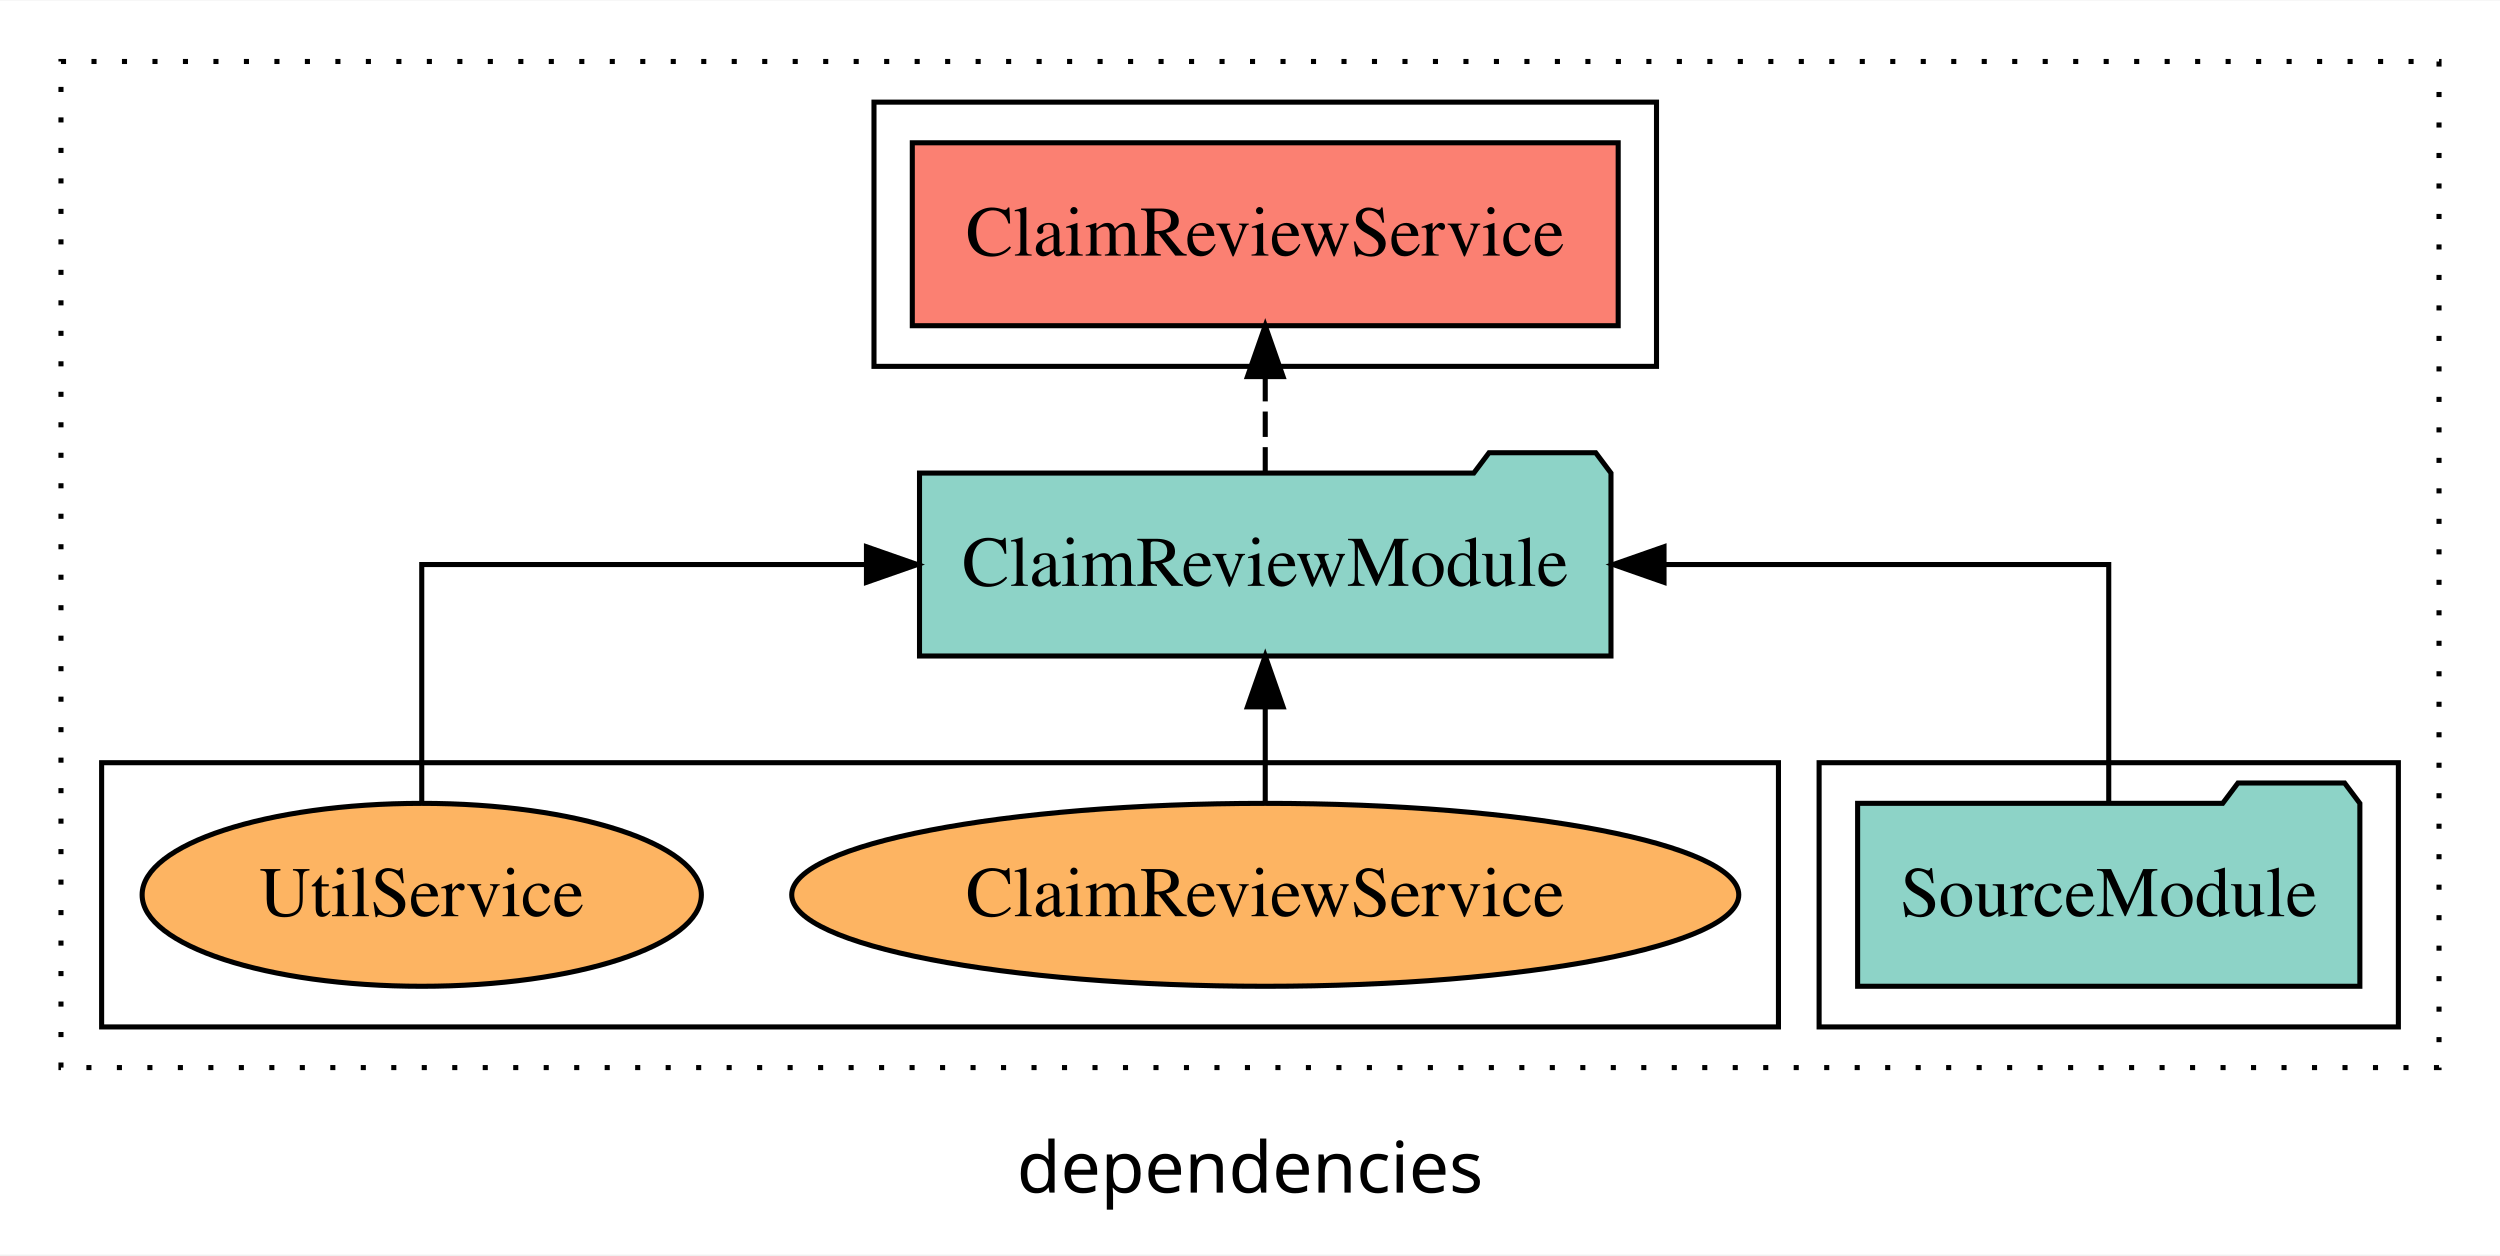
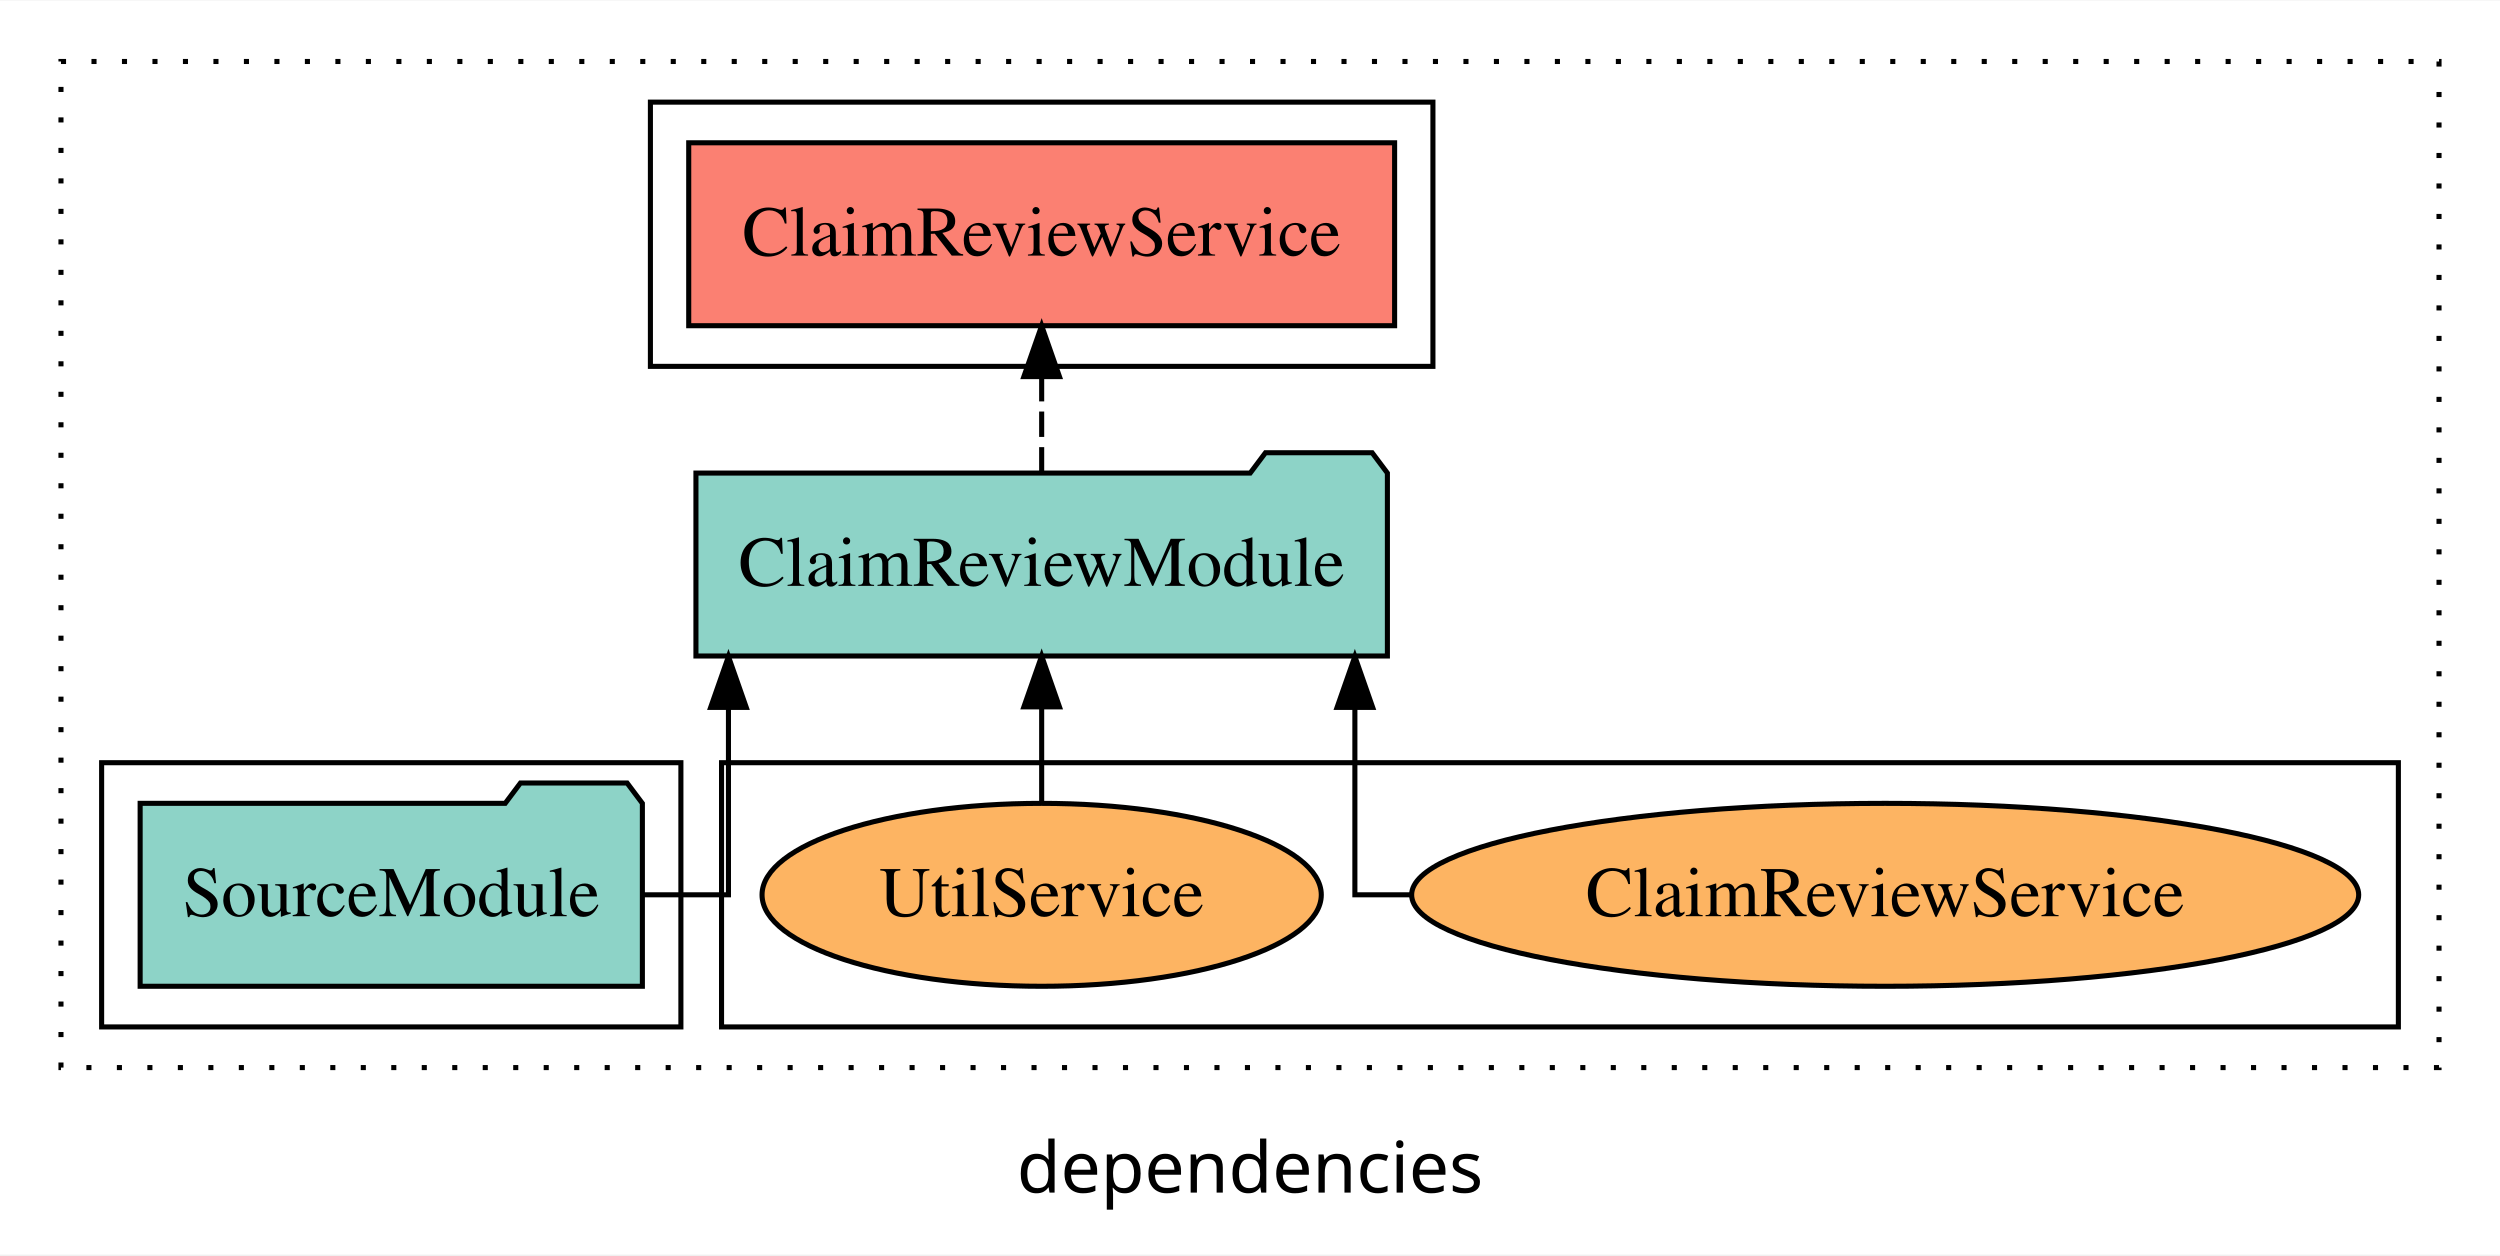
<svg xmlns="http://www.w3.org/2000/svg" width="492pt" height="247pt" viewBox="0.00 0.00 492.00 246.80">
  <g id="graph0" class="graph" transform="scale(1 1) rotate(0) translate(4 242.8)">
    <polygon fill="white" stroke="transparent" points="-4,4 -4,-242.8 488,-242.8 488,4 -4,4" />
    <text text-anchor="middle" x="242" y="-8.2" font-family="sans-serif" font-size="14.00">dependencies</text>
    <g id="clust1" class="cluster">
      <polygon fill="none" stroke="black" stroke-dasharray="1,5" points="8,-32.8 8,-230.8 476,-230.8 476,-32.8 8,-32.8" />
    </g>
+     <g id="clust6" class="cluster">
+       <polygon fill="none" stroke="black" points="138,-40.8 138,-92.8 468,-92.8 468,-40.8 138,-40.8" />
+     </g>
    <g id="clust3" class="cluster">
-       <polygon fill="none" stroke="black" points="354,-40.8 354,-92.8 468,-92.8 468,-40.8 354,-40.8" />
+       <polygon fill="none" stroke="black" points="16,-40.8 16,-92.8 130,-92.8 130,-40.8 16,-40.8" />
    </g>
    <g id="clust4" class="cluster">
-       <polygon fill="none" stroke="black" points="168,-170.8 168,-222.8 322,-222.8 322,-170.8 168,-170.8" />
-     </g>
-     <g id="clust6" class="cluster">
-       <polygon fill="none" stroke="black" points="16,-40.8 16,-92.8 346,-92.8 346,-40.8 16,-40.8" />
+       <polygon fill="none" stroke="black" points="124,-170.8 124,-222.8 278,-222.8 278,-170.8 124,-170.8" />
    </g>
    <g id="node1" class="node">
-       <polygon fill="#8dd3c7" stroke="black" points="460.42,-84.8 457.42,-88.8 436.42,-88.8 433.42,-84.8 361.58,-84.8 361.58,-48.8 460.42,-48.8 460.42,-84.8" />
-       <text text-anchor="middle" x="411" y="-62.6" font-family="Times,serif" font-size="14.00">SourceModule</text>
+       <polygon fill="#8dd3c7" stroke="black" points="122.42,-84.8 119.42,-88.8 98.42,-88.8 95.42,-84.8 23.58,-84.8 23.58,-48.8 122.42,-48.8 122.42,-84.8" />
+       <text text-anchor="middle" x="73" y="-62.6" font-family="Times,serif" font-size="14.00">SourceModule</text>
    </g>
    <g id="node2" class="node">
-       <polygon fill="#8dd3c7" stroke="black" points="313.04,-149.8 310.04,-153.8 289.04,-153.8 286.04,-149.8 176.96,-149.8 176.96,-113.8 313.04,-113.8 313.04,-149.8" />
-       <text text-anchor="middle" x="245" y="-127.6" font-family="Times,serif" font-size="14.00">ClaimReviewModule</text>
+       <polygon fill="#8dd3c7" stroke="black" points="269.04,-149.8 266.04,-153.8 245.04,-153.8 242.04,-149.8 132.96,-149.8 132.96,-113.8 269.04,-113.8 269.04,-149.8" />
+       <text text-anchor="middle" x="201" y="-127.6" font-family="Times,serif" font-size="14.00">ClaimReviewModule</text>
    </g>
    <g id="edge1" class="edge">
-       <path fill="none" stroke="black" d="M411,-84.91C411,-104.14 411,-131.8 411,-131.8 411,-131.8 323.48,-131.8 323.48,-131.8" />
-       <polygon fill="black" stroke="black" points="323.48,-128.3 313.48,-131.8 323.48,-135.3 323.48,-128.3" />
+       <path fill="none" stroke="black" d="M122.27,-66.8C132.04,-66.8 139.36,-66.8 139.36,-66.8 139.36,-66.8 139.36,-103.69 139.36,-103.69" />
+       <polygon fill="black" stroke="black" points="135.86,-103.69 139.36,-113.69 142.86,-103.69 135.86,-103.69" />
    </g>
    <g id="node3" class="node">
-       <polygon fill="#fb8072" stroke="black" points="314.46,-214.8 175.54,-214.8 175.54,-178.8 314.46,-178.8 314.46,-214.8" />
-       <text text-anchor="middle" x="245" y="-192.6" font-family="Times,serif" font-size="14.00">ClaimReviewService </text>
+       <polygon fill="#fb8072" stroke="black" points="270.46,-214.8 131.54,-214.8 131.54,-178.8 270.46,-178.8 270.46,-214.8" />
+       <text text-anchor="middle" x="201" y="-192.6" font-family="Times,serif" font-size="14.00">ClaimReviewService </text>
    </g>
    <g id="edge2" class="edge">
-       <path fill="none" stroke="black" stroke-dasharray="5,2" d="M245,-149.91C245,-149.91 245,-168.79 245,-168.79" />
-       <polygon fill="black" stroke="black" points="241.5,-168.79 245,-178.79 248.5,-168.79 241.5,-168.79" />
+       <path fill="none" stroke="black" stroke-dasharray="5,2" d="M201,-149.91C201,-149.91 201,-168.79 201,-168.79" />
+       <polygon fill="black" stroke="black" points="197.5,-168.79 201,-178.79 204.5,-168.79 197.5,-168.79" />
    </g>
    <g id="node4" class="node">
-       <ellipse fill="#fdb462" stroke="black" cx="245" cy="-66.8" rx="93.19" ry="18" />
-       <text text-anchor="middle" x="245" y="-62.6" font-family="Times,serif" font-size="14.00">ClaimReviewService</text>
+       <ellipse fill="#fdb462" stroke="black" cx="367" cy="-66.8" rx="93.19" ry="18" />
+       <text text-anchor="middle" x="367" y="-62.6" font-family="Times,serif" font-size="14.00">ClaimReviewService</text>
    </g>
    <g id="edge3" class="edge">
-       <path fill="none" stroke="black" d="M245,-84.91C245,-84.91 245,-103.79 245,-103.79" />
-       <polygon fill="black" stroke="black" points="241.5,-103.79 245,-113.79 248.5,-103.79 241.5,-103.79" />
+       <path fill="none" stroke="black" d="M273.81,-66.8C266.95,-66.8 262.64,-66.8 262.64,-66.8 262.64,-66.8 262.64,-103.69 262.64,-103.69" />
+       <polygon fill="black" stroke="black" points="259.14,-103.69 262.64,-113.69 266.14,-103.69 259.14,-103.69" />
    </g>
    <g id="node5" class="node">
-       <ellipse fill="#fdb462" stroke="black" cx="79" cy="-66.8" rx="55.03" ry="18" />
-       <text text-anchor="middle" x="79" y="-62.6" font-family="Times,serif" font-size="14.00">UtilService</text>
+       <ellipse fill="#fdb462" stroke="black" cx="201" cy="-66.8" rx="55.03" ry="18" />
+       <text text-anchor="middle" x="201" y="-62.6" font-family="Times,serif" font-size="14.00">UtilService</text>
    </g>
    <g id="edge4" class="edge">
-       <path fill="none" stroke="black" d="M79,-84.91C79,-104.14 79,-131.8 79,-131.8 79,-131.8 166.52,-131.8 166.52,-131.8" />
-       <polygon fill="black" stroke="black" points="166.52,-135.3 176.52,-131.8 166.52,-128.3 166.52,-135.3" />
+       <path fill="none" stroke="black" d="M201,-84.91C201,-84.91 201,-103.79 201,-103.79" />
+       <polygon fill="black" stroke="black" points="197.5,-103.79 201,-113.79 204.5,-103.79 197.5,-103.79" />
    </g>
  </g>
</svg>
